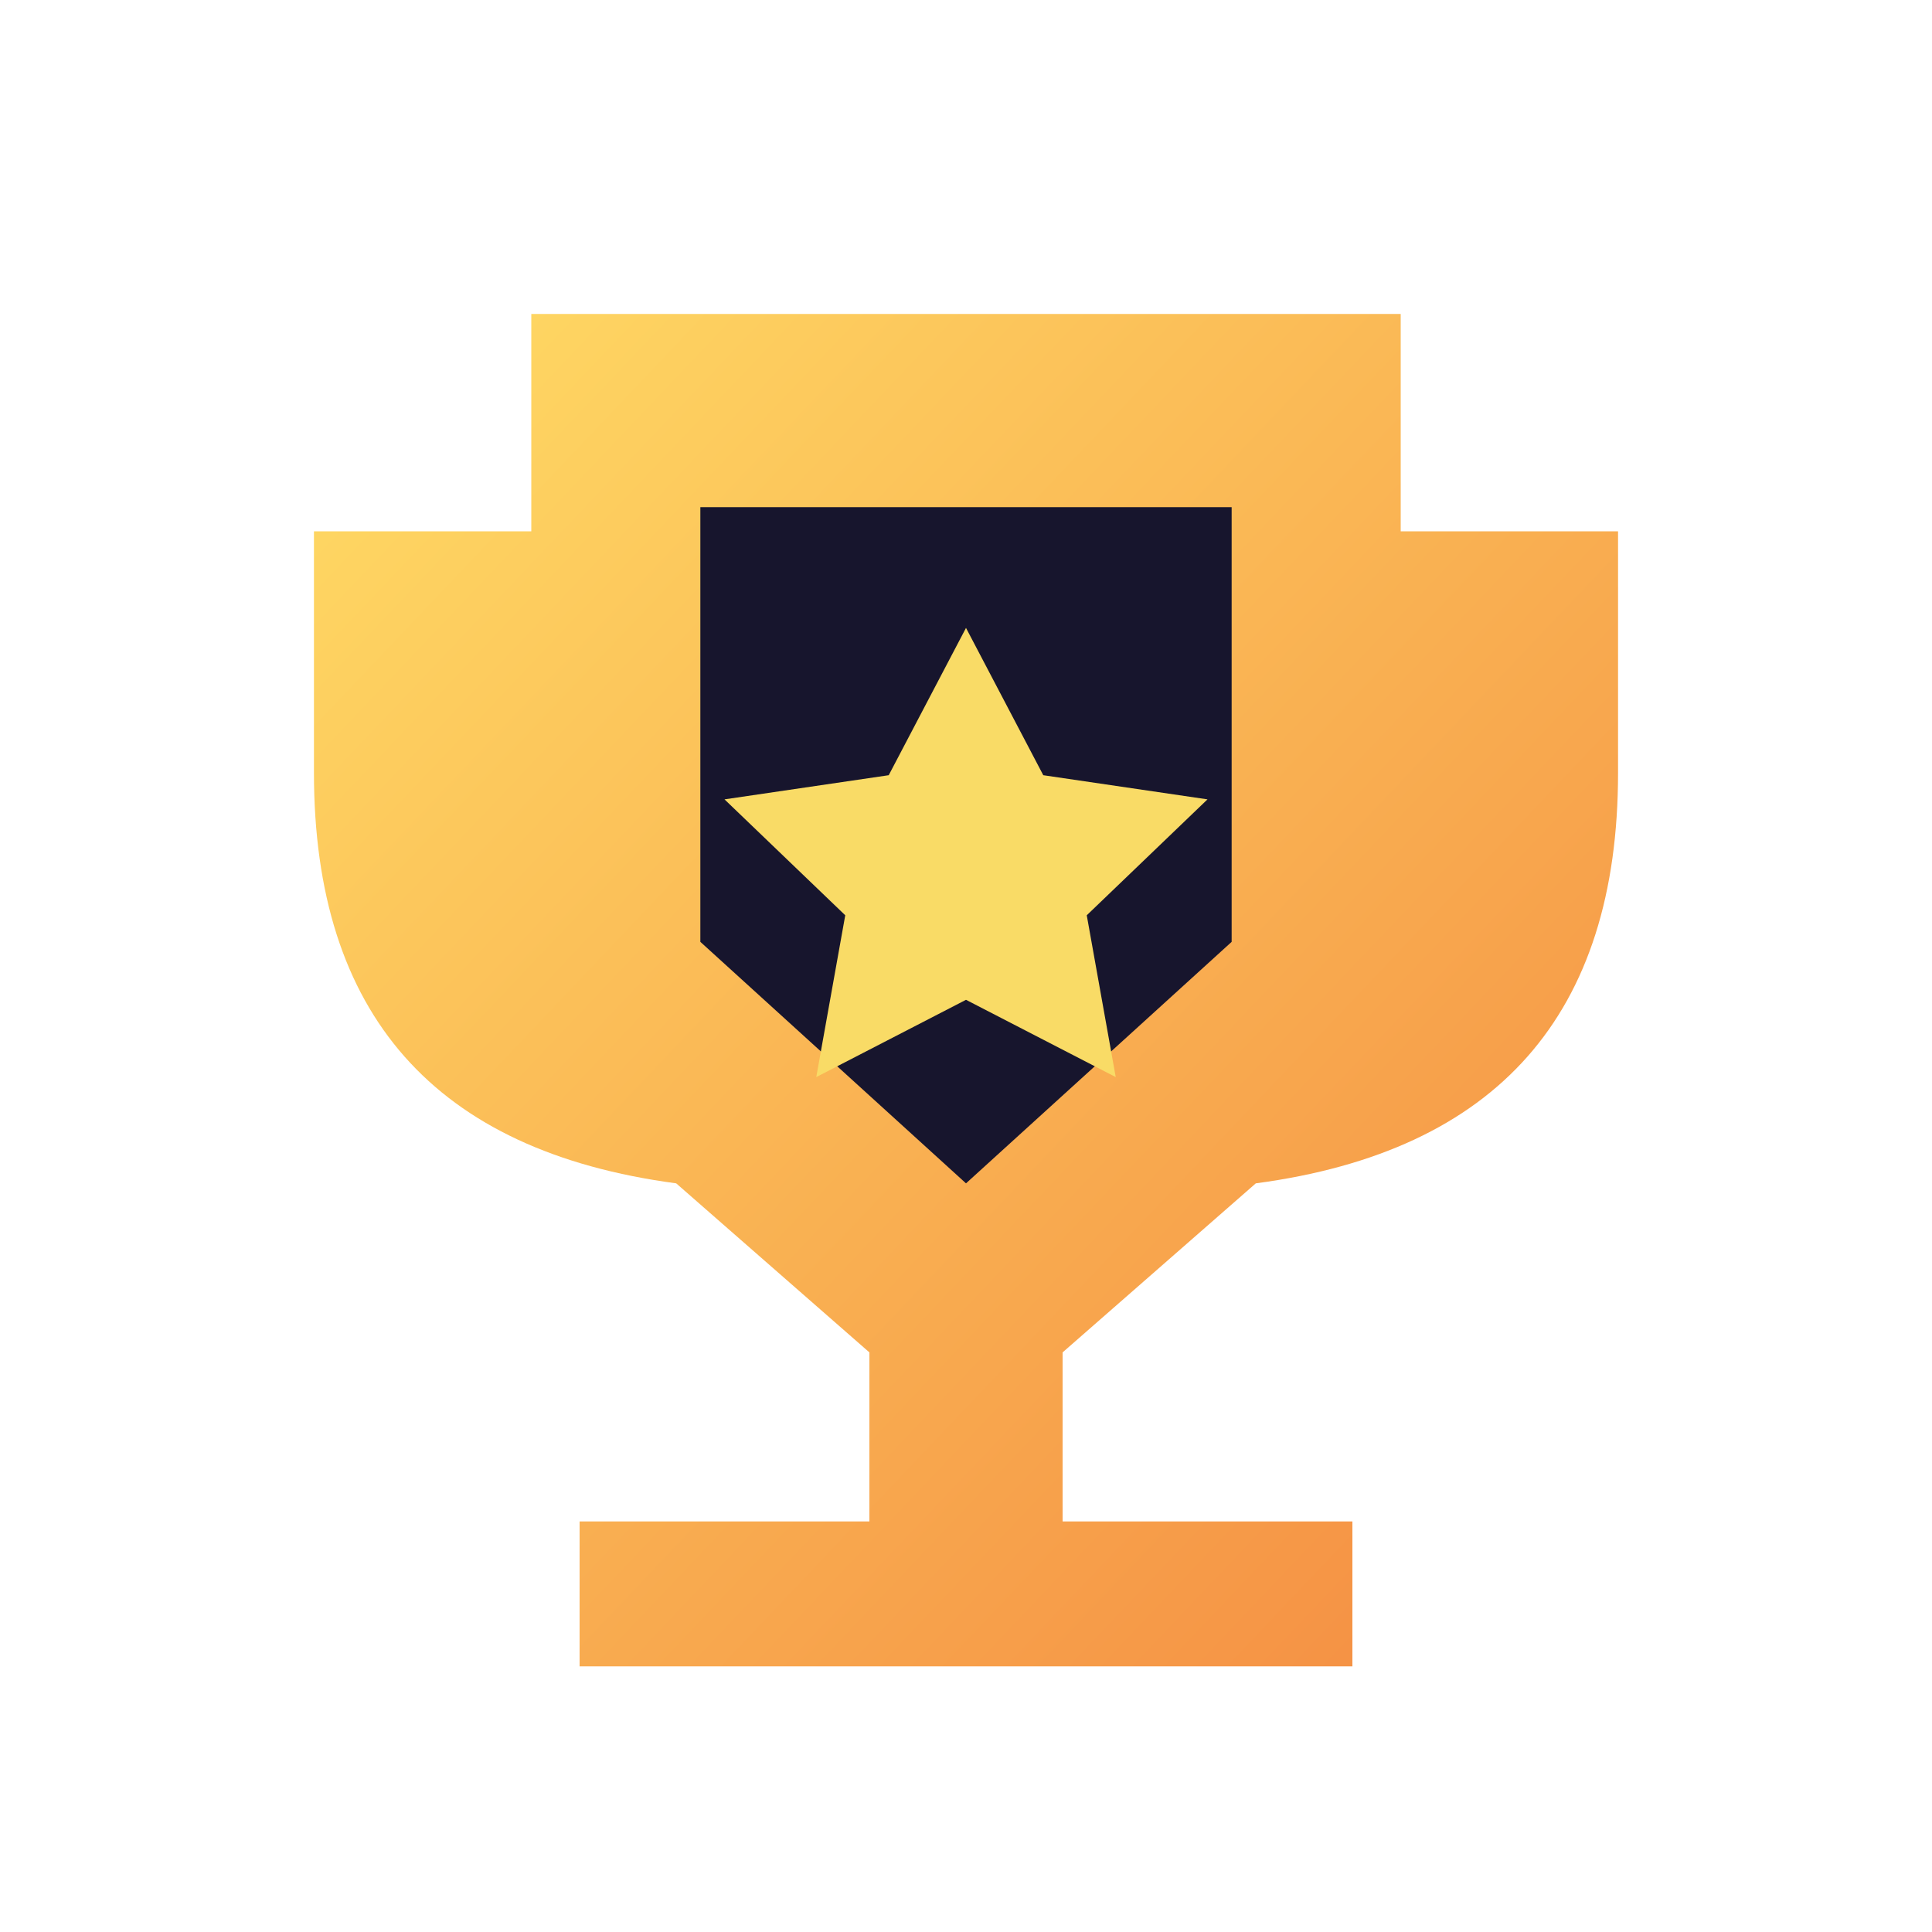
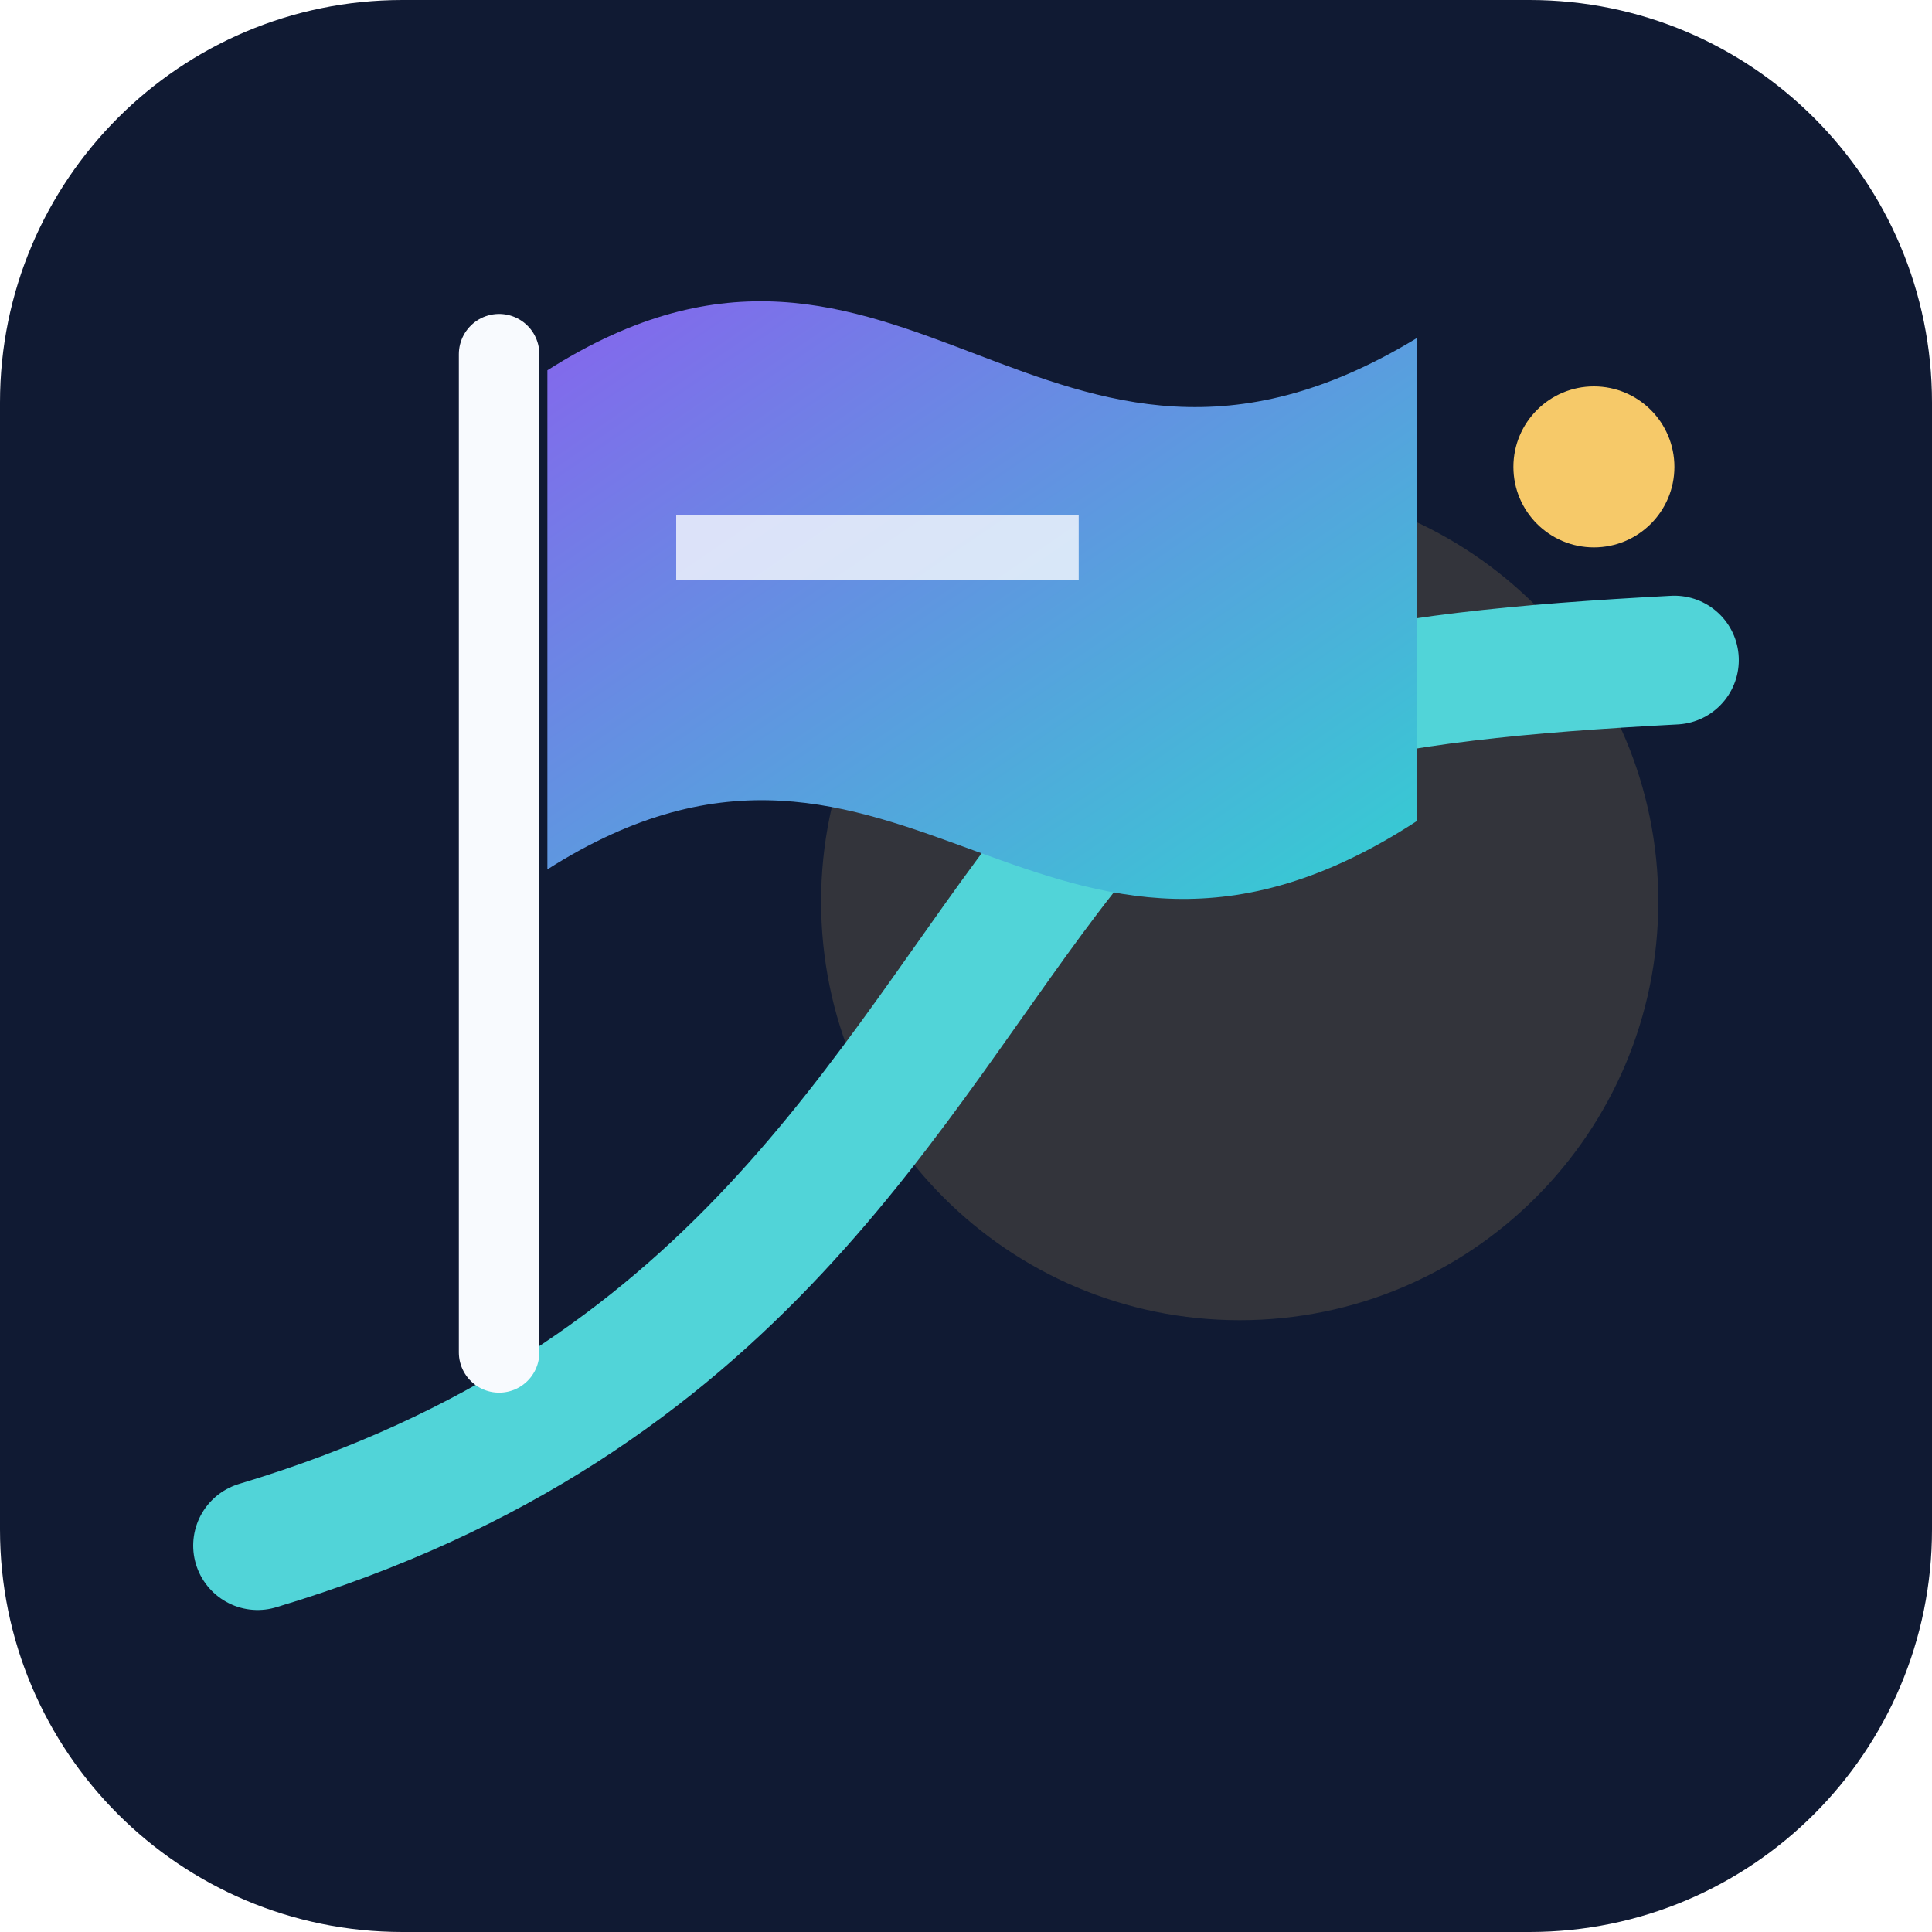
- <svg xmlns="http://www.w3.org/2000/svg" viewBox="0 0 80 80">
+ <svg xmlns="http://www.w3.org/2000/svg" viewBox="0 0 120 120" role="img" aria-labelledby="t d">
  <defs>
-     <linearGradient id="a" x2="1" y2="1">
-       <stop stop-color="#ffdc65" />
-       <stop offset="1" stop-color="#f48a41" />
+     <linearGradient id="sky" x1="0" x2="1" y2="1">
+       <stop stop-color="#8664ED" />
+       <stop offset="1" stop-color="#33CFD2" />
    </linearGradient>
  </defs>
-   <path d="M22 13H58V22H67V32Q67 47 52 49L44 56V63H56V69H24V63H36V56L28 49Q13 47 13 32V22H22Z" fill="url(#a)" />
-   <path d="M29 21H51V39L40 49L29 39Z" fill="#17152d" />
-   <path d="m40 26 3.2 6.1 6.8 1-5 4.8 1.2 6.7-6.2-3.2-6.2 3.2 1.2-6.7-5-4.8 6.8-1Z" fill="#f9db66" />
+   <rect width="120" height="120" rx="25" fill="#101A33" />
+   <circle cx="77" cy="56" r="26" fill="#F6C969" opacity=".15" />
+   <path d="M16 96c30-9 39-29 50-43 7-9 19-11 38-12" fill="none" stroke="#51D4D8" stroke-width="8" stroke-linecap="round" />
+   <path d="M31 84V22" stroke="#F8FAFE" stroke-width="5" stroke-linecap="round" />
+   <path d="M34 23c22-14 31 12 54-2v30c-23 15-32-11-54 3Z" fill="url(#sky)" />
+   <path d="M42 34h25" stroke="#F8FAFE" stroke-width="4" opacity=".8" />
+   <circle cx="99" cy="29" r="5" fill="#F6C969" />
</svg>
